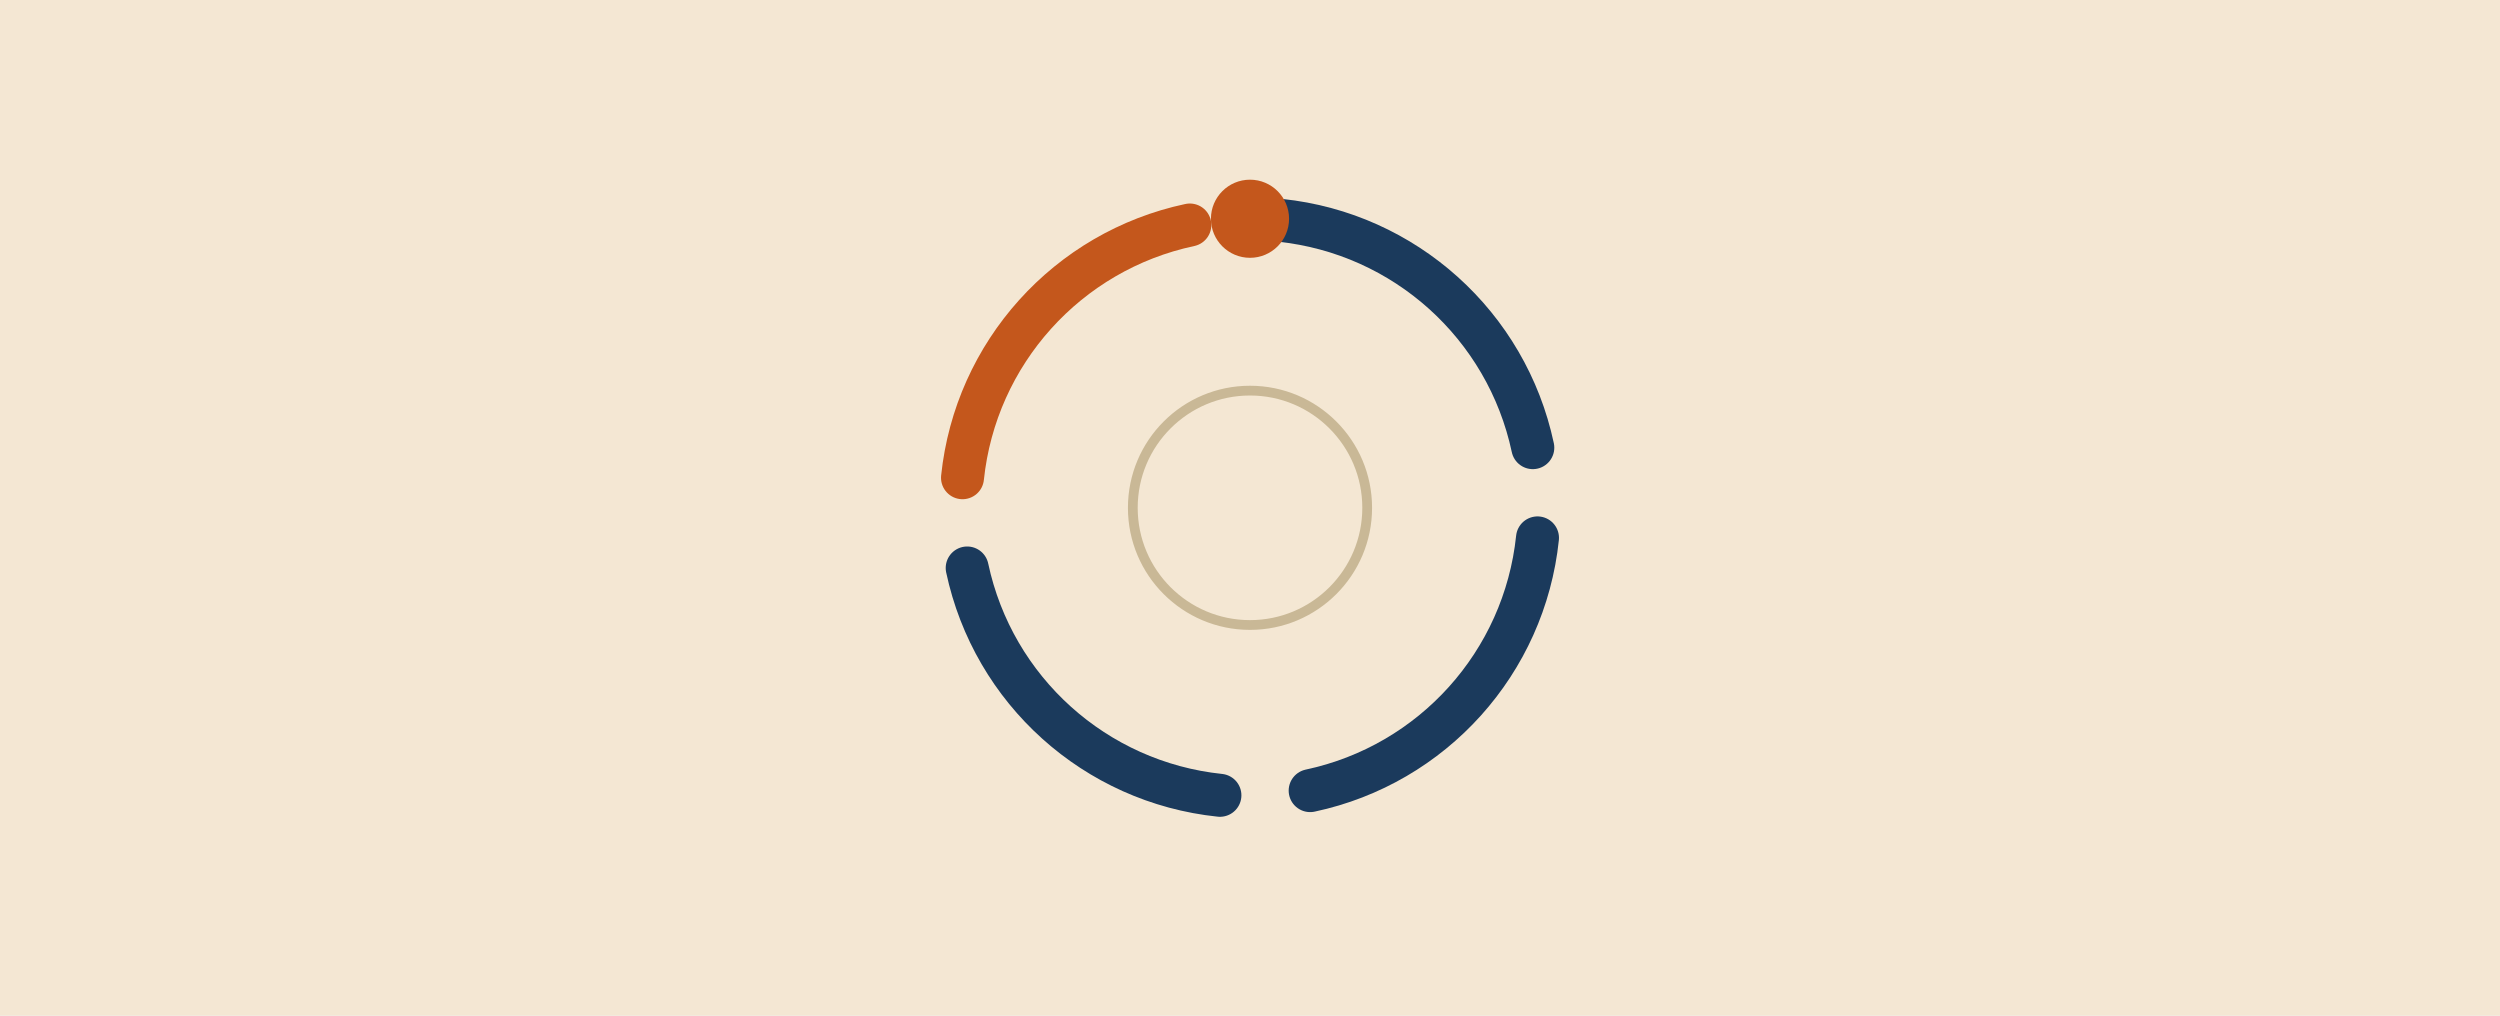
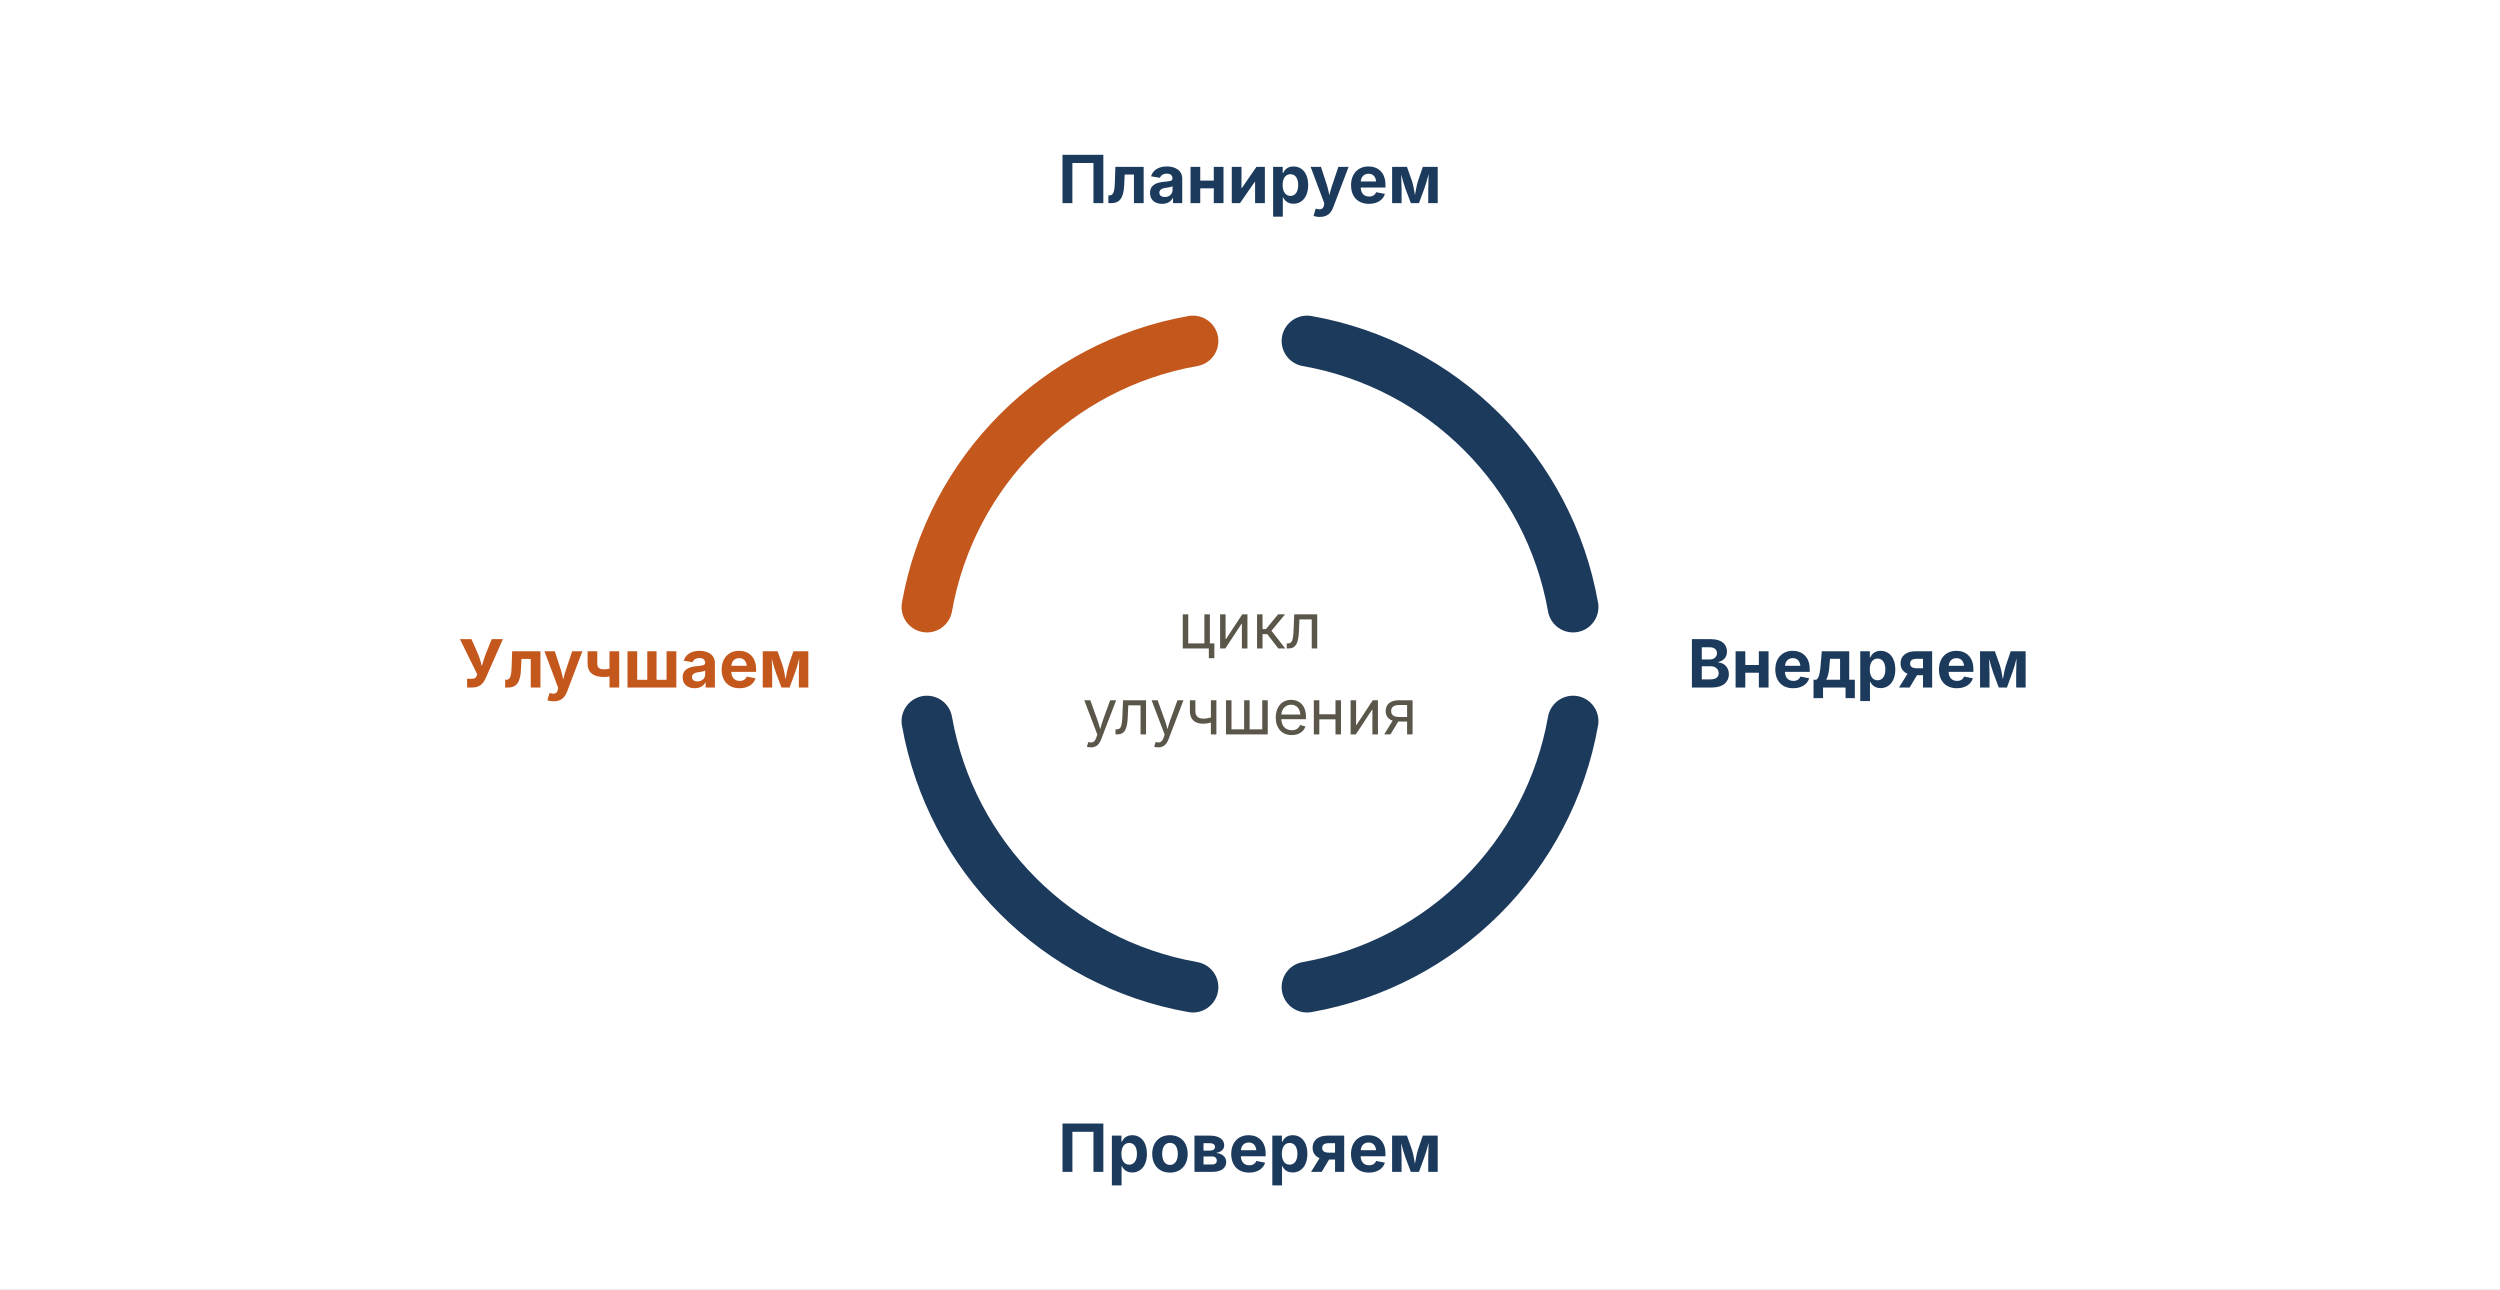
- <svg xmlns="http://www.w3.org/2000/svg" viewBox="0 0 640 260" width="640" height="260" role="img" aria-label="Замкнутый цикл внедрения из четырёх шагов">
-   <rect width="640" height="260" fill="#F4E7D3" />
-   <path d="M327.7 56.4 A74 74 0 0 1 392.4 114.6" fill="none" stroke="#1B3A5C" stroke-width="11" stroke-linecap="round" />
-   <path d="M393.6 137.7 A74 74 0 0 1 335.4 202.4" fill="none" stroke="#1B3A5C" stroke-width="11" stroke-linecap="round" />
-   <path d="M312.3 203.6 A74 74 0 0 1 247.6 145.4" fill="none" stroke="#1B3A5C" stroke-width="11" stroke-linecap="round" />
-   <path d="M246.4 122.3 A74 74 0 0 1 304.6 57.6" fill="none" stroke="#C4571C" stroke-width="11" stroke-linecap="round" />
-   <circle cx="320" cy="130" r="30" fill="none" stroke="#C9B896" stroke-width="2.5" />
-   <circle cx="320" cy="56" r="10" fill="#C4571C" />
+ <svg xmlns="http://www.w3.org/2000/svg" viewBox="0 0 640 330" width="640" height="330" role="img" aria-label="Замкнутый цикл: планируем, внедряем, проверяем, улучшаем">
+   <rect width="640" height="330" fill="#FFFFFF" />
+   <path d="M334.6 87.3 A84 84 0 0 1 402.7 155.4" fill="none" stroke="#1B3A5C" stroke-width="13" stroke-linecap="round" />
+   <path d="M402.7 184.6 A84 84 0 0 1 334.6 252.7" fill="none" stroke="#1B3A5C" stroke-width="13" stroke-linecap="round" />
+   <path d="M305.4 252.7 A84 84 0 0 1 237.3 184.6" fill="none" stroke="#1B3A5C" stroke-width="13" stroke-linecap="round" />
+   <path d="M237.3 155.4 A84 84 0 0 1 305.4 87.3" fill="none" stroke="#C4571C" stroke-width="13" stroke-linecap="round" />
+   <text x="320" y="52" font-family="Inter, 'Helvetica Neue', Arial, sans-serif" font-size="17" font-weight="700" fill="#1B3A5C" text-anchor="middle">Планируем</text>
+   <text x="432" y="176" font-family="Inter, 'Helvetica Neue', Arial, sans-serif" font-size="17" font-weight="700" fill="#1B3A5C" text-anchor="start">Внедряем</text>
+   <text x="320" y="300" font-family="Inter, 'Helvetica Neue', Arial, sans-serif" font-size="17" font-weight="700" fill="#1B3A5C" text-anchor="middle">Проверяем</text>
+   <text x="208" y="176" font-family="Inter, 'Helvetica Neue', Arial, sans-serif" font-size="17" font-weight="700" fill="#C4571C" text-anchor="end">Улучшаем</text>
+   <text x="320" y="166" font-family="Inter, 'Helvetica Neue', Arial, sans-serif" font-size="16" font-weight="400" fill="#5B564A" text-anchor="middle">цикл</text>
+   <text x="320" y="188" font-family="Inter, 'Helvetica Neue', Arial, sans-serif" font-size="16" font-weight="400" fill="#5B564A" text-anchor="middle">улучшения</text>
</svg>
